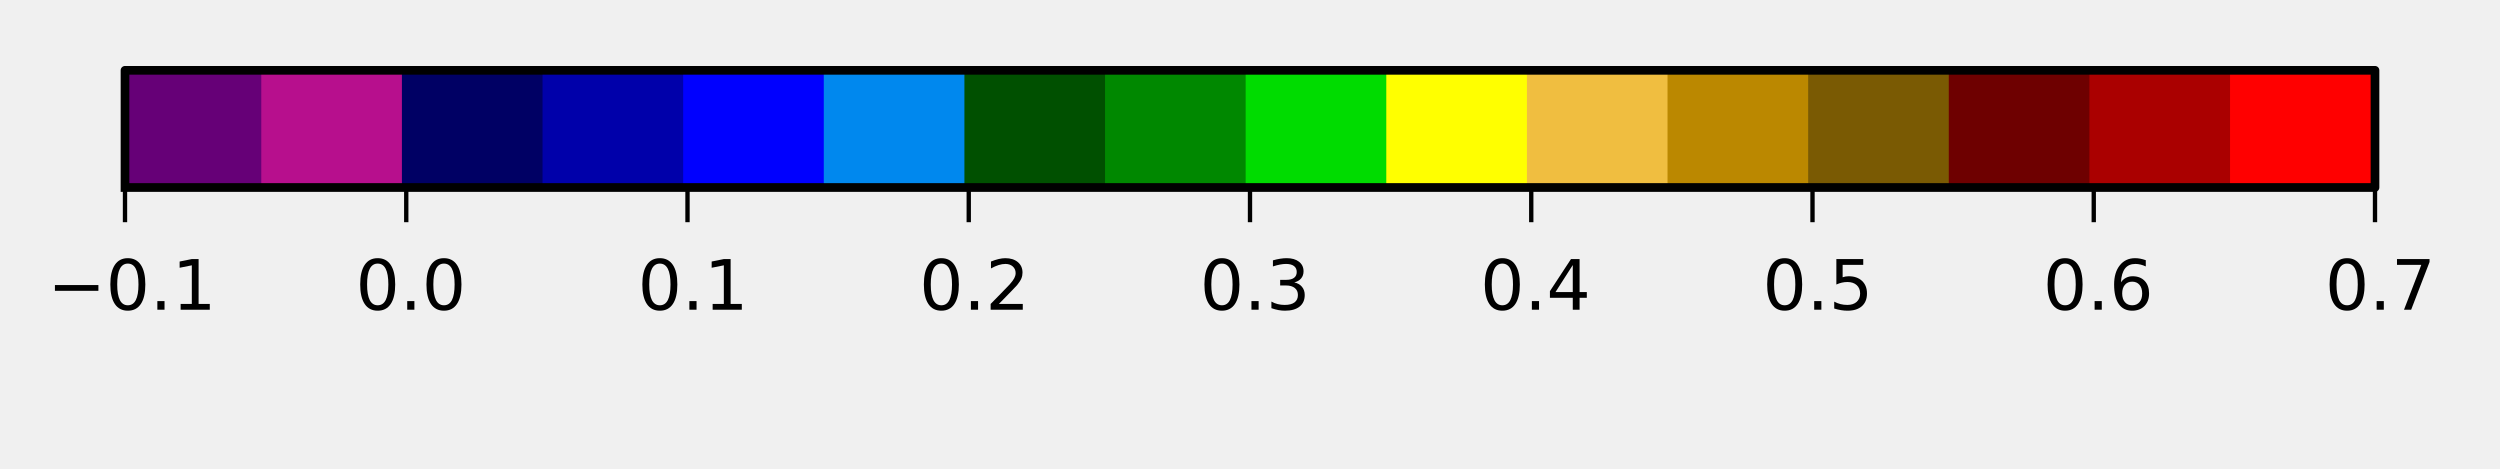
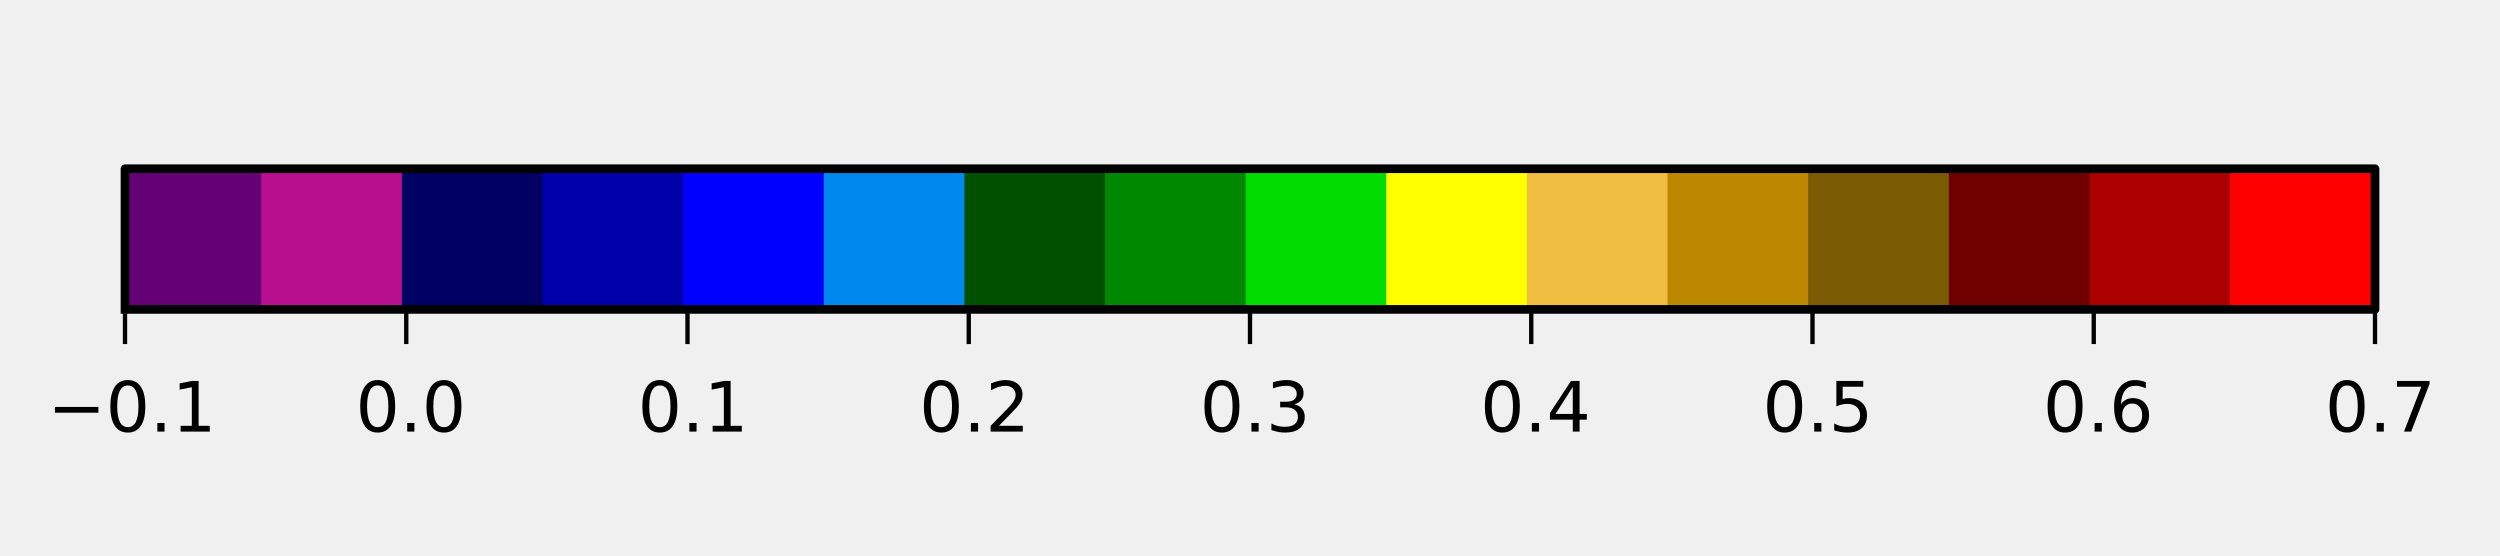
- <svg xmlns="http://www.w3.org/2000/svg" xmlns:xlink="http://www.w3.org/1999/xlink" height="54pt" version="1.1" viewBox="0 0 288 54" width="288pt">
+ <svg xmlns="http://www.w3.org/2000/svg" xmlns:xlink="http://www.w3.org/1999/xlink" height="64pt" version="1.1" viewBox="0 0 288 64" width="288pt">
  <defs>
    <style type="text/css">
*{stroke-linecap:butt;stroke-linejoin:round;}
  </style>
  </defs>
  <g id="figure_1">
    <g id="patch_1">
-       <path d=" M0 54 L288 54 L288 0 L0 0 z " style="fill:none;" />
+       <path d=" M0 64.8 L288 64.8 L288 0 L0 0 z " style="fill:none;" />
    </g>
    <g id="axes_1">
      <g id="patch_2">
-         <path clip-path="url(#p29ca9291f3)" d=" M14.4 21.6 L30.6 21.6 L257.4 21.6 L273.6 21.6 L273.6 8.1 L257.4 8.1 L30.6 8.1 L14.4 8.1 z " style="fill:#ffffff;stroke:#ffffff;stroke-width:0.01;" />
+         <path clip-path="url(#p6eaa0025fb)" d=" M14.4 35.64 L30.6 35.64 L257.4 35.64 L273.6 35.64 L273.6 19.44 L257.4 19.44 L30.6 19.44 L14.4 19.44 z " style="fill:#ffffff;stroke:#ffffff;stroke-width:0.01;" />
      </g>
      <g id="QuadMesh_1">
        <defs>
-           <path d=" M14.4 -32.4 L30.6 -32.4 L30.6 -45.9 L14.4 -45.9 L14.4 -32.4" id="C0_0_c8a4b6e3c5" />
-           <path d=" M30.6 -32.4 L46.8 -32.4 L46.8 -45.9 L30.6 -45.9 L30.6 -32.4" id="C0_1_9d882bd05f" />
-           <path d=" M46.8 -32.4 L63 -32.4 L63 -45.9 L46.8 -45.9 L46.8 -32.4" id="C0_2_10a9b2dd22" />
-           <path d=" M63 -32.4 L79.2 -32.4 L79.2 -45.9 L63 -45.9 L63 -32.4" id="C0_3_d78dd5cdfe" />
-           <path d=" M79.2 -32.4 L95.4 -32.4 L95.4 -45.9 L79.2 -45.9 L79.2 -32.4" id="C0_4_74c55ed27d" />
-           <path d=" M95.4 -32.4 L111.6 -32.4 L111.6 -45.9 L95.4 -45.9 L95.4 -32.4" id="C0_5_2ef8ada113" />
-           <path d=" M111.6 -32.4 L127.8 -32.4 L127.8 -45.9 L111.6 -45.9 L111.6 -32.4" id="C0_6_0365263c00" />
-           <path d=" M127.8 -32.4 L144 -32.4 L144 -45.9 L127.8 -45.9 L127.8 -32.4" id="C0_7_dab4c308f4" />
-           <path d=" M144 -32.4 L160.2 -32.4 L160.2 -45.9 L144 -45.9 L144 -32.4" id="C0_8_f1f8f77880" />
-           <path d=" M160.2 -32.4 L176.4 -32.4 L176.4 -45.9 L160.2 -45.9 L160.2 -32.4" id="C0_9_5deb8a093b" />
-           <path d=" M176.4 -32.4 L192.6 -32.4 L192.6 -45.9 L176.4 -45.9 L176.4 -32.4" id="C0_a_594afdb65d" />
-           <path d=" M192.6 -32.4 L208.8 -32.4 L208.8 -45.9 L192.6 -45.9 L192.6 -32.4" id="C0_b_8e1b0349fa" />
-           <path d=" M208.8 -32.4 L225 -32.4 L225 -45.9 L208.8 -45.9 L208.8 -32.4" id="C0_c_6d84c02d99" />
-           <path d=" M225 -32.4 L241.2 -32.4 L241.2 -45.9 L225 -45.9 L225 -32.4" id="C0_d_b08fba462a" />
-           <path d=" M241.2 -32.4 L257.4 -32.4 L257.4 -45.9 L241.2 -45.9 L241.2 -32.4" id="C0_e_455f975556" />
-           <path d=" M257.4 -32.4 L273.6 -32.4 L273.6 -45.9 L257.4 -45.9 L257.4 -32.4" id="C0_f_c64c624d04" />
+           <path d=" M14.4 -29.16 L30.6 -29.16 L30.6 -45.36 L14.4 -45.36 L14.4 -29.16" id="C0_0_8d8c7a9cfc" />
+           <path d=" M30.6 -29.16 L46.8 -29.16 L46.8 -45.36 L30.6 -45.36 L30.6 -29.16" id="C0_1_2d8dea3871" />
+           <path d=" M46.8 -29.16 L63 -29.16 L63 -45.36 L46.8 -45.36 L46.8 -29.16" id="C0_2_1fce0b576a" />
+           <path d=" M63 -29.16 L79.2 -29.16 L79.2 -45.36 L63 -45.36 L63 -29.16" id="C0_3_4007f22790" />
+           <path d=" M79.2 -29.16 L95.4 -29.16 L95.4 -45.36 L79.2 -45.36 L79.2 -29.16" id="C0_4_7d1fb6b539" />
+           <path d=" M95.4 -29.16 L111.6 -29.16 L111.6 -45.36 L95.4 -45.36 L95.4 -29.16" id="C0_5_3acbd19524" />
+           <path d=" M111.6 -29.16 L127.8 -29.16 L127.8 -45.36 L111.6 -45.36 L111.6 -29.16" id="C0_6_5d604aa2e6" />
+           <path d=" M127.8 -29.16 L144 -29.16 L144 -45.36 L127.8 -45.36 L127.8 -29.16" id="C0_7_5f459d22ca" />
+           <path d=" M144 -29.16 L160.2 -29.16 L160.2 -45.36 L144 -45.36 L144 -29.16" id="C0_8_ff249b52ba" />
+           <path d=" M160.2 -29.16 L176.4 -29.16 L176.4 -45.36 L160.2 -45.36 L160.2 -29.16" id="C0_9_997d2a9a2d" />
+           <path d=" M176.4 -29.16 L192.6 -29.16 L192.6 -45.36 L176.4 -45.36 L176.4 -29.16" id="C0_a_dfa9a95827" />
+           <path d=" M192.6 -29.16 L208.8 -29.16 L208.8 -45.36 L192.6 -45.36 L192.6 -29.16" id="C0_b_0ea35ec3a5" />
+           <path d=" M208.8 -29.16 L225 -29.16 L225 -45.36 L208.8 -45.36 L208.8 -29.16" id="C0_c_2f04c6dc9a" />
+           <path d=" M225 -29.16 L241.2 -29.16 L241.2 -45.36 L225 -45.36 L225 -29.16" id="C0_d_3617d2ecec" />
+           <path d=" M241.2 -29.16 L257.4 -29.16 L257.4 -45.36 L241.2 -45.36 L241.2 -29.16" id="C0_e_27fa600327" />
+           <path d=" M257.4 -29.16 L273.6 -29.16 L273.6 -45.36 L257.4 -45.36 L257.4 -29.16" id="C0_f_459f2c2647" />
        </defs>
-         <g clip-path="url(#p29ca9291f3)">
-           <use style="fill:#660077;stroke:#660077;" x="0.0" xlink:href="#C0_0_c8a4b6e3c5" y="54.0" />
-         </g>
-         <g clip-path="url(#p29ca9291f3)">
-           <use style="fill:#b70f8d;stroke:#b70f8d;" x="0.0" xlink:href="#C0_1_9d882bd05f" y="54.0" />
-         </g>
-         <g clip-path="url(#p29ca9291f3)">
-           <use style="fill:#000064;stroke:#000064;" x="0.0" xlink:href="#C0_2_10a9b2dd22" y="54.0" />
-         </g>
-         <g clip-path="url(#p29ca9291f3)">
-           <use style="fill:#0000aa;stroke:#0000aa;" x="0.0" xlink:href="#C0_3_d78dd5cdfe" y="54.0" />
-         </g>
-         <g clip-path="url(#p29ca9291f3)">
-           <use style="fill:#0000ff;stroke:#0000ff;" x="0.0" xlink:href="#C0_4_74c55ed27d" y="54.0" />
-         </g>
-         <g clip-path="url(#p29ca9291f3)">
-           <use style="fill:#0088ee;stroke:#0088ee;" x="0.0" xlink:href="#C0_5_2ef8ada113" y="54.0" />
-         </g>
-         <g clip-path="url(#p29ca9291f3)">
-           <use style="fill:#005000;stroke:#005000;" x="0.0" xlink:href="#C0_6_0365263c00" y="54.0" />
-         </g>
-         <g clip-path="url(#p29ca9291f3)">
-           <use style="fill:#008800;stroke:#008800;" x="0.0" xlink:href="#C0_7_dab4c308f4" y="54.0" />
-         </g>
-         <g clip-path="url(#p29ca9291f3)">
-           <use style="fill:#00dc00;stroke:#00dc00;" x="0.0" xlink:href="#C0_8_f1f8f77880" y="54.0" />
-         </g>
-         <g clip-path="url(#p29ca9291f3)">
-           <use style="fill:#ffff00;stroke:#ffff00;" x="0.0" xlink:href="#C0_9_5deb8a093b" y="54.0" />
-         </g>
-         <g clip-path="url(#p29ca9291f3)">
-           <use style="fill:#f0be40;stroke:#f0be40;" x="0.0" xlink:href="#C0_a_594afdb65d" y="54.0" />
-         </g>
-         <g clip-path="url(#p29ca9291f3)">
-           <use style="fill:#bb8800;stroke:#bb8800;" x="0.0" xlink:href="#C0_b_8e1b0349fa" y="54.0" />
-         </g>
-         <g clip-path="url(#p29ca9291f3)">
-           <use style="fill:#7a5a03;stroke:#7a5a03;" x="0.0" xlink:href="#C0_c_6d84c02d99" y="54.0" />
-         </g>
-         <g clip-path="url(#p29ca9291f3)">
-           <use style="fill:#6e0000;stroke:#6e0000;" x="0.0" xlink:href="#C0_d_b08fba462a" y="54.0" />
-         </g>
-         <g clip-path="url(#p29ca9291f3)">
-           <use style="fill:#aa0000;stroke:#aa0000;" x="0.0" xlink:href="#C0_e_455f975556" y="54.0" />
-         </g>
-         <g clip-path="url(#p29ca9291f3)">
-           <use style="fill:#ff0000;stroke:#ff0000;" x="0.0" xlink:href="#C0_f_c64c624d04" y="54.0" />
+         <g clip-path="url(#p6eaa0025fb)">
+           <use style="fill:#660077;stroke:#660077;" x="0.0" xlink:href="#C0_0_8d8c7a9cfc" y="64.8" />
+         </g>
+         <g clip-path="url(#p6eaa0025fb)">
+           <use style="fill:#b70f8d;stroke:#b70f8d;" x="0.0" xlink:href="#C0_1_2d8dea3871" y="64.8" />
+         </g>
+         <g clip-path="url(#p6eaa0025fb)">
+           <use style="fill:#000064;stroke:#000064;" x="0.0" xlink:href="#C0_2_1fce0b576a" y="64.8" />
+         </g>
+         <g clip-path="url(#p6eaa0025fb)">
+           <use style="fill:#0000aa;stroke:#0000aa;" x="0.0" xlink:href="#C0_3_4007f22790" y="64.8" />
+         </g>
+         <g clip-path="url(#p6eaa0025fb)">
+           <use style="fill:#0000ff;stroke:#0000ff;" x="0.0" xlink:href="#C0_4_7d1fb6b539" y="64.8" />
+         </g>
+         <g clip-path="url(#p6eaa0025fb)">
+           <use style="fill:#0088ee;stroke:#0088ee;" x="0.0" xlink:href="#C0_5_3acbd19524" y="64.8" />
+         </g>
+         <g clip-path="url(#p6eaa0025fb)">
+           <use style="fill:#005000;stroke:#005000;" x="0.0" xlink:href="#C0_6_5d604aa2e6" y="64.8" />
+         </g>
+         <g clip-path="url(#p6eaa0025fb)">
+           <use style="fill:#008800;stroke:#008800;" x="0.0" xlink:href="#C0_7_5f459d22ca" y="64.8" />
+         </g>
+         <g clip-path="url(#p6eaa0025fb)">
+           <use style="fill:#00dc00;stroke:#00dc00;" x="0.0" xlink:href="#C0_8_ff249b52ba" y="64.8" />
+         </g>
+         <g clip-path="url(#p6eaa0025fb)">
+           <use style="fill:#ffff00;stroke:#ffff00;" x="0.0" xlink:href="#C0_9_997d2a9a2d" y="64.8" />
+         </g>
+         <g clip-path="url(#p6eaa0025fb)">
+           <use style="fill:#f0be40;stroke:#f0be40;" x="0.0" xlink:href="#C0_a_dfa9a95827" y="64.8" />
+         </g>
+         <g clip-path="url(#p6eaa0025fb)">
+           <use style="fill:#bb8800;stroke:#bb8800;" x="0.0" xlink:href="#C0_b_0ea35ec3a5" y="64.8" />
+         </g>
+         <g clip-path="url(#p6eaa0025fb)">
+           <use style="fill:#7a5a03;stroke:#7a5a03;" x="0.0" xlink:href="#C0_c_2f04c6dc9a" y="64.8" />
+         </g>
+         <g clip-path="url(#p6eaa0025fb)">
+           <use style="fill:#6e0000;stroke:#6e0000;" x="0.0" xlink:href="#C0_d_3617d2ecec" y="64.8" />
+         </g>
+         <g clip-path="url(#p6eaa0025fb)">
+           <use style="fill:#aa0000;stroke:#aa0000;" x="0.0" xlink:href="#C0_e_27fa600327" y="64.8" />
+         </g>
+         <g clip-path="url(#p6eaa0025fb)">
+           <use style="fill:#ff0000;stroke:#ff0000;" x="0.0" xlink:href="#C0_f_459f2c2647" y="64.8" />
        </g>
      </g>
      <g id="line2d_1">
-         <path d=" M14.4 21.6 L30.6 21.6 L257.4 21.6 L273.6 21.6 L273.6 8.1 L257.4 8.1 L30.6 8.1 L14.4 8.1 L14.4 21.6" style="fill:none;stroke:#000000;stroke-linecap:square;" />
+         <path d=" M14.4 35.64 L30.6 35.64 L257.4 35.64 L273.6 35.64 L273.6 19.44 L257.4 19.44 L30.6 19.44 L14.4 19.44 L14.4 35.64" style="fill:none;stroke:#000000;stroke-linecap:square;" />
      </g>
      <g id="matplotlib.axis_1">
        <g id="xtick_1">
          <g id="line2d_2">
            <defs>
              <path d=" M0 0 L0 4" id="m741efc42ff" style="stroke:#000000;stroke-width:0.5;" />
            </defs>
            <g>
-               <use style="stroke:#000000;stroke-width:0.5;" x="14.4" xlink:href="#m741efc42ff" y="21.6" />
+               <use style="stroke:#000000;stroke-width:0.5;" x="14.4" xlink:href="#m741efc42ff" y="35.64" />
            </g>
          </g>
          <g id="text_1">
            <defs>
              <path d=" M10.594 35.5 L73.188 35.5 L73.188 27.203 L10.594 27.203 z " id="BitstreamVeraSans-Roman-2212" />
              <path d=" M31.781 66.406 Q24.172 66.406 20.328 58.906 Q16.5 51.422 16.5 36.375 Q16.5 21.391 20.328 13.891 Q24.172 6.391 31.781 6.391 Q39.453 6.391 43.281 13.891 Q47.125 21.391 47.125 36.375 Q47.125 51.422 43.281 58.906 Q39.453 66.406 31.781 66.406 M31.781 74.219 Q44.047 74.219 50.516 64.516 Q56.984 54.828 56.984 36.375 Q56.984 17.969 50.516 8.266 Q44.047 -1.422 31.781 -1.422 Q19.531 -1.422 13.062 8.266 Q6.594 17.969 6.594 36.375 Q6.594 54.828 13.062 64.516 Q19.531 74.219 31.781 74.219" id="BitstreamVeraSans-Roman-30" />
              <path d=" M12.406 8.297 L28.516 8.297 L28.516 63.922 L10.984 60.406 L10.984 69.391 L28.422 72.906 L38.281 72.906 L38.281 8.297 L54.391 8.297 L54.391 0 L12.406 0 z " id="BitstreamVeraSans-Roman-31" />
              <path d=" M10.688 12.406 L21 12.406 L21 0 L10.688 0 z " id="BitstreamVeraSans-Roman-2e" />
            </defs>
-             <g transform="translate(5.48 35.67875)scale(0.08 -0.08)">
+             <g transform="translate(5.48 49.71875)scale(0.08 -0.08)">
              <use xlink:href="#BitstreamVeraSans-Roman-2212" />
              <use x="83.789" xlink:href="#BitstreamVeraSans-Roman-30" />
              <use x="147.412" xlink:href="#BitstreamVeraSans-Roman-2e" />
              <use x="179.199" xlink:href="#BitstreamVeraSans-Roman-31" />
            </g>
          </g>
        </g>
        <g id="xtick_2">
          <g id="line2d_3">
            <g>
-               <use style="stroke:#000000;stroke-width:0.5;" x="46.8" xlink:href="#m741efc42ff" y="21.6" />
+               <use style="stroke:#000000;stroke-width:0.5;" x="46.8" xlink:href="#m741efc42ff" y="35.64" />
            </g>
          </g>
          <g id="text_2">
-             <g transform="translate(40.96813 35.67875)scale(0.08 -0.08)">
+             <g transform="translate(40.96813 49.71875)scale(0.08 -0.08)">
              <use xlink:href="#BitstreamVeraSans-Roman-30" />
              <use x="63.623" xlink:href="#BitstreamVeraSans-Roman-2e" />
              <use x="95.41" xlink:href="#BitstreamVeraSans-Roman-30" />
            </g>
          </g>
        </g>
        <g id="xtick_3">
          <g id="line2d_4">
            <g>
-               <use style="stroke:#000000;stroke-width:0.5;" x="79.2" xlink:href="#m741efc42ff" y="21.6" />
+               <use style="stroke:#000000;stroke-width:0.5;" x="79.2" xlink:href="#m741efc42ff" y="35.64" />
            </g>
          </g>
          <g id="text_3">
-             <g transform="translate(73.47187 35.67875)scale(0.08 -0.08)">
+             <g transform="translate(73.47187 49.71875)scale(0.08 -0.08)">
              <use xlink:href="#BitstreamVeraSans-Roman-30" />
              <use x="63.623" xlink:href="#BitstreamVeraSans-Roman-2e" />
              <use x="95.41" xlink:href="#BitstreamVeraSans-Roman-31" />
            </g>
          </g>
        </g>
        <g id="xtick_4">
          <g id="line2d_5">
            <g>
-               <use style="stroke:#000000;stroke-width:0.5;" x="111.6" xlink:href="#m741efc42ff" y="21.6" />
+               <use style="stroke:#000000;stroke-width:0.5;" x="111.6" xlink:href="#m741efc42ff" y="35.64" />
            </g>
          </g>
          <g id="text_4">
            <defs>
              <path d=" M19.188 8.297 L53.609 8.297 L53.609 0 L7.328 0 L7.328 8.297 Q12.938 14.109 22.625 23.891 Q32.328 33.688 34.812 36.531 Q39.547 41.844 41.422 45.531 Q43.312 49.219 43.312 52.781 Q43.312 58.594 39.234 62.25 Q35.156 65.922 28.609 65.922 Q23.969 65.922 18.812 64.312 Q13.672 62.703 7.812 59.422 L7.812 69.391 Q13.766 71.781 18.938 73 Q24.125 74.219 28.422 74.219 Q39.75 74.219 46.484 68.547 Q53.219 62.891 53.219 53.422 Q53.219 48.922 51.531 44.891 Q49.859 40.875 45.406 35.406 Q44.188 33.984 37.641 27.219 Q31.109 20.453 19.188 8.297" id="BitstreamVeraSans-Roman-32" />
            </defs>
-             <g transform="translate(105.9031 35.67875)scale(0.08 -0.08)">
+             <g transform="translate(105.9031 49.71875)scale(0.08 -0.08)">
              <use xlink:href="#BitstreamVeraSans-Roman-30" />
              <use x="63.623" xlink:href="#BitstreamVeraSans-Roman-2e" />
              <use x="95.41" xlink:href="#BitstreamVeraSans-Roman-32" />
            </g>
          </g>
        </g>
        <g id="xtick_5">
          <g id="line2d_6">
            <g>
-               <use style="stroke:#000000;stroke-width:0.5;" x="144.0" xlink:href="#m741efc42ff" y="21.6" />
+               <use style="stroke:#000000;stroke-width:0.5;" x="144.0" xlink:href="#m741efc42ff" y="35.64" />
            </g>
          </g>
          <g id="text_5">
            <defs>
              <path d=" M40.578 39.312 Q47.656 37.797 51.625 33 Q55.609 28.219 55.609 21.188 Q55.609 10.406 48.188 4.484 Q40.766 -1.422 27.094 -1.422 Q22.516 -1.422 17.656 -0.516 Q12.797 0.391 7.625 2.203 L7.625 11.719 Q11.719 9.328 16.594 8.109 Q21.484 6.891 26.812 6.891 Q36.078 6.891 40.938 10.547 Q45.797 14.203 45.797 21.188 Q45.797 27.641 41.281 31.266 Q36.766 34.906 28.719 34.906 L20.219 34.906 L20.219 43.016 L29.109 43.016 Q36.375 43.016 40.234 45.922 Q44.094 48.828 44.094 54.297 Q44.094 59.906 40.109 62.906 Q36.141 65.922 28.719 65.922 Q24.656 65.922 20.016 65.031 Q15.375 64.156 9.812 62.312 L9.812 71.094 Q15.438 72.656 20.344 73.438 Q25.25 74.219 29.594 74.219 Q40.828 74.219 47.359 69.109 Q53.906 64.016 53.906 55.328 Q53.906 49.266 50.438 45.094 Q46.969 40.922 40.578 39.312" id="BitstreamVeraSans-Roman-33" />
            </defs>
-             <g transform="translate(138.2231 35.67875)scale(0.08 -0.08)">
+             <g transform="translate(138.2231 49.71875)scale(0.08 -0.08)">
              <use xlink:href="#BitstreamVeraSans-Roman-30" />
              <use x="63.623" xlink:href="#BitstreamVeraSans-Roman-2e" />
              <use x="95.41" xlink:href="#BitstreamVeraSans-Roman-33" />
            </g>
          </g>
        </g>
        <g id="xtick_6">
          <g id="line2d_7">
            <g>
-               <use style="stroke:#000000;stroke-width:0.5;" x="176.4" xlink:href="#m741efc42ff" y="21.6" />
+               <use style="stroke:#000000;stroke-width:0.5;" x="176.4" xlink:href="#m741efc42ff" y="35.64" />
            </g>
          </g>
          <g id="text_6">
            <defs>
              <path d=" M37.797 64.312 L12.891 25.391 L37.797 25.391 z  M35.203 72.906 L47.609 72.906 L47.609 25.391 L58.016 25.391 L58.016 17.188 L47.609 17.188 L47.609 0 L37.797 0 L37.797 17.188 L4.891 17.188 L4.891 26.703 z " id="BitstreamVeraSans-Roman-34" />
            </defs>
-             <g transform="translate(170.5269 35.67875)scale(0.08 -0.08)">
+             <g transform="translate(170.5269 49.71875)scale(0.08 -0.08)">
              <use xlink:href="#BitstreamVeraSans-Roman-30" />
              <use x="63.623" xlink:href="#BitstreamVeraSans-Roman-2e" />
              <use x="95.41" xlink:href="#BitstreamVeraSans-Roman-34" />
            </g>
          </g>
        </g>
        <g id="xtick_7">
          <g id="line2d_8">
            <g>
-               <use style="stroke:#000000;stroke-width:0.5;" x="208.8" xlink:href="#m741efc42ff" y="21.6" />
+               <use style="stroke:#000000;stroke-width:0.5;" x="208.8" xlink:href="#m741efc42ff" y="35.64" />
            </g>
          </g>
          <g id="text_7">
            <defs>
              <path d=" M10.797 72.906 L49.516 72.906 L49.516 64.594 L19.828 64.594 L19.828 46.734 Q21.969 47.469 24.109 47.828 Q26.266 48.188 28.422 48.188 Q40.625 48.188 47.75 41.5 Q54.891 34.812 54.891 23.391 Q54.891 11.625 47.562 5.094 Q40.234 -1.422 26.906 -1.422 Q22.312 -1.422 17.547 -0.641 Q12.797 0.141 7.719 1.703 L7.719 11.625 Q12.109 9.234 16.797 8.062 Q21.484 6.891 26.703 6.891 Q35.156 6.891 40.078 11.328 Q45.016 15.766 45.016 23.391 Q45.016 31 40.078 35.438 Q35.156 39.891 26.703 39.891 Q22.75 39.891 18.812 39.016 Q14.891 38.141 10.797 36.281 z " id="BitstreamVeraSans-Roman-35" />
            </defs>
-             <g transform="translate(203.0519 35.67875)scale(0.08 -0.08)">
+             <g transform="translate(203.0519 49.71875)scale(0.08 -0.08)">
              <use xlink:href="#BitstreamVeraSans-Roman-30" />
              <use x="63.623" xlink:href="#BitstreamVeraSans-Roman-2e" />
              <use x="95.41" xlink:href="#BitstreamVeraSans-Roman-35" />
            </g>
          </g>
        </g>
        <g id="xtick_8">
          <g id="line2d_9">
            <g>
-               <use style="stroke:#000000;stroke-width:0.5;" x="241.2" xlink:href="#m741efc42ff" y="21.6" />
+               <use style="stroke:#000000;stroke-width:0.5;" x="241.2" xlink:href="#m741efc42ff" y="35.64" />
            </g>
          </g>
          <g id="text_8">
            <defs>
              <path d=" M33.016 40.375 Q26.375 40.375 22.484 35.828 Q18.609 31.297 18.609 23.391 Q18.609 15.531 22.484 10.953 Q26.375 6.391 33.016 6.391 Q39.656 6.391 43.531 10.953 Q47.406 15.531 47.406 23.391 Q47.406 31.297 43.531 35.828 Q39.656 40.375 33.016 40.375 M52.594 71.297 L52.594 62.312 Q48.875 64.062 45.094 64.984 Q41.312 65.922 37.594 65.922 Q27.828 65.922 22.672 59.328 Q17.531 52.734 16.797 39.406 Q19.672 43.656 24.016 45.922 Q28.375 48.188 33.594 48.188 Q44.578 48.188 50.953 41.516 Q57.328 34.859 57.328 23.391 Q57.328 12.156 50.688 5.359 Q44.047 -1.422 33.016 -1.422 Q20.359 -1.422 13.672 8.266 Q6.984 17.969 6.984 36.375 Q6.984 53.656 15.188 63.938 Q23.391 74.219 37.203 74.219 Q40.922 74.219 44.703 73.484 Q48.484 72.75 52.594 71.297" id="BitstreamVeraSans-Roman-36" />
            </defs>
-             <g transform="translate(235.3544 35.67875)scale(0.08 -0.08)">
+             <g transform="translate(235.3544 49.71875)scale(0.08 -0.08)">
              <use xlink:href="#BitstreamVeraSans-Roman-30" />
              <use x="63.623" xlink:href="#BitstreamVeraSans-Roman-2e" />
              <use x="95.41" xlink:href="#BitstreamVeraSans-Roman-36" />
            </g>
          </g>
        </g>
        <g id="xtick_9">
          <g id="line2d_10">
            <g>
-               <use style="stroke:#000000;stroke-width:0.5;" x="273.6" xlink:href="#m741efc42ff" y="21.6" />
+               <use style="stroke:#000000;stroke-width:0.5;" x="273.6" xlink:href="#m741efc42ff" y="35.64" />
            </g>
          </g>
          <g id="text_9">
            <defs>
              <path d=" M8.203 72.906 L55.078 72.906 L55.078 68.703 L28.609 0 L18.312 0 L43.219 64.594 L8.203 64.594 z " id="BitstreamVeraSans-Roman-37" />
            </defs>
-             <g transform="translate(267.8444 35.67875)scale(0.08 -0.08)">
+             <g transform="translate(267.8444 49.71875)scale(0.08 -0.08)">
              <use xlink:href="#BitstreamVeraSans-Roman-30" />
              <use x="63.623" xlink:href="#BitstreamVeraSans-Roman-2e" />
              <use x="95.41" xlink:href="#BitstreamVeraSans-Roman-37" />
            </g>
          </g>
        </g>
      </g>
      <g id="matplotlib.axis_2" />
    </g>
  </g>
  <defs>
-     <clipPath id="p29ca9291f3">
-       <rect height="13.5" width="259.2" x="14.4" y="8.1" />
+     <clipPath id="p6eaa0025fb">
+       <rect height="16.2" width="259.2" x="14.4" y="19.44" />
    </clipPath>
  </defs>
</svg>
